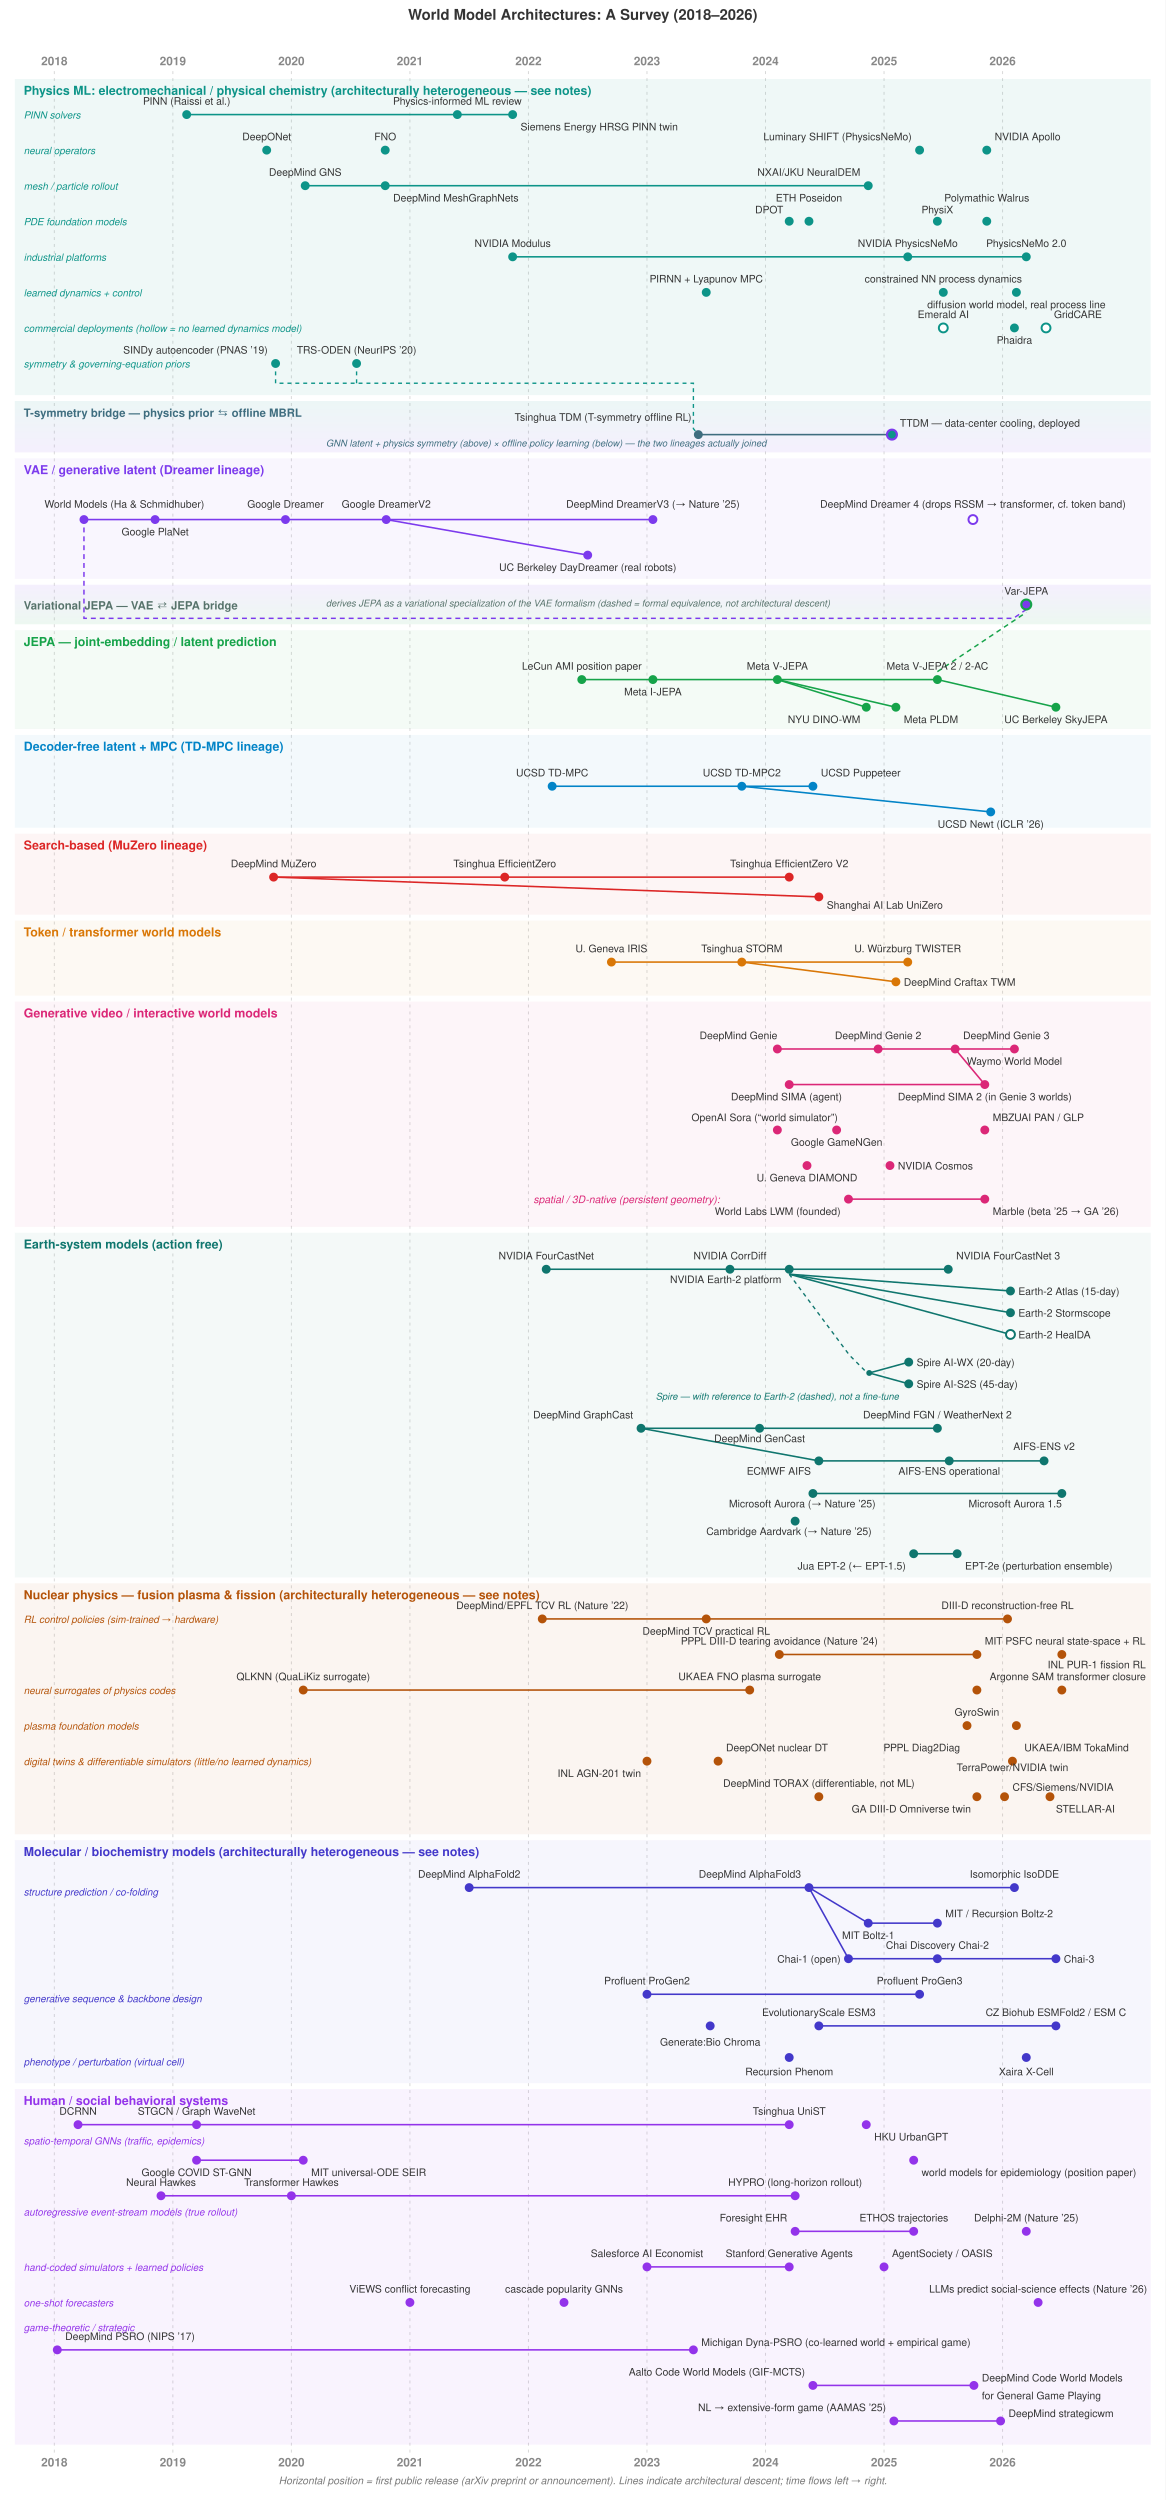
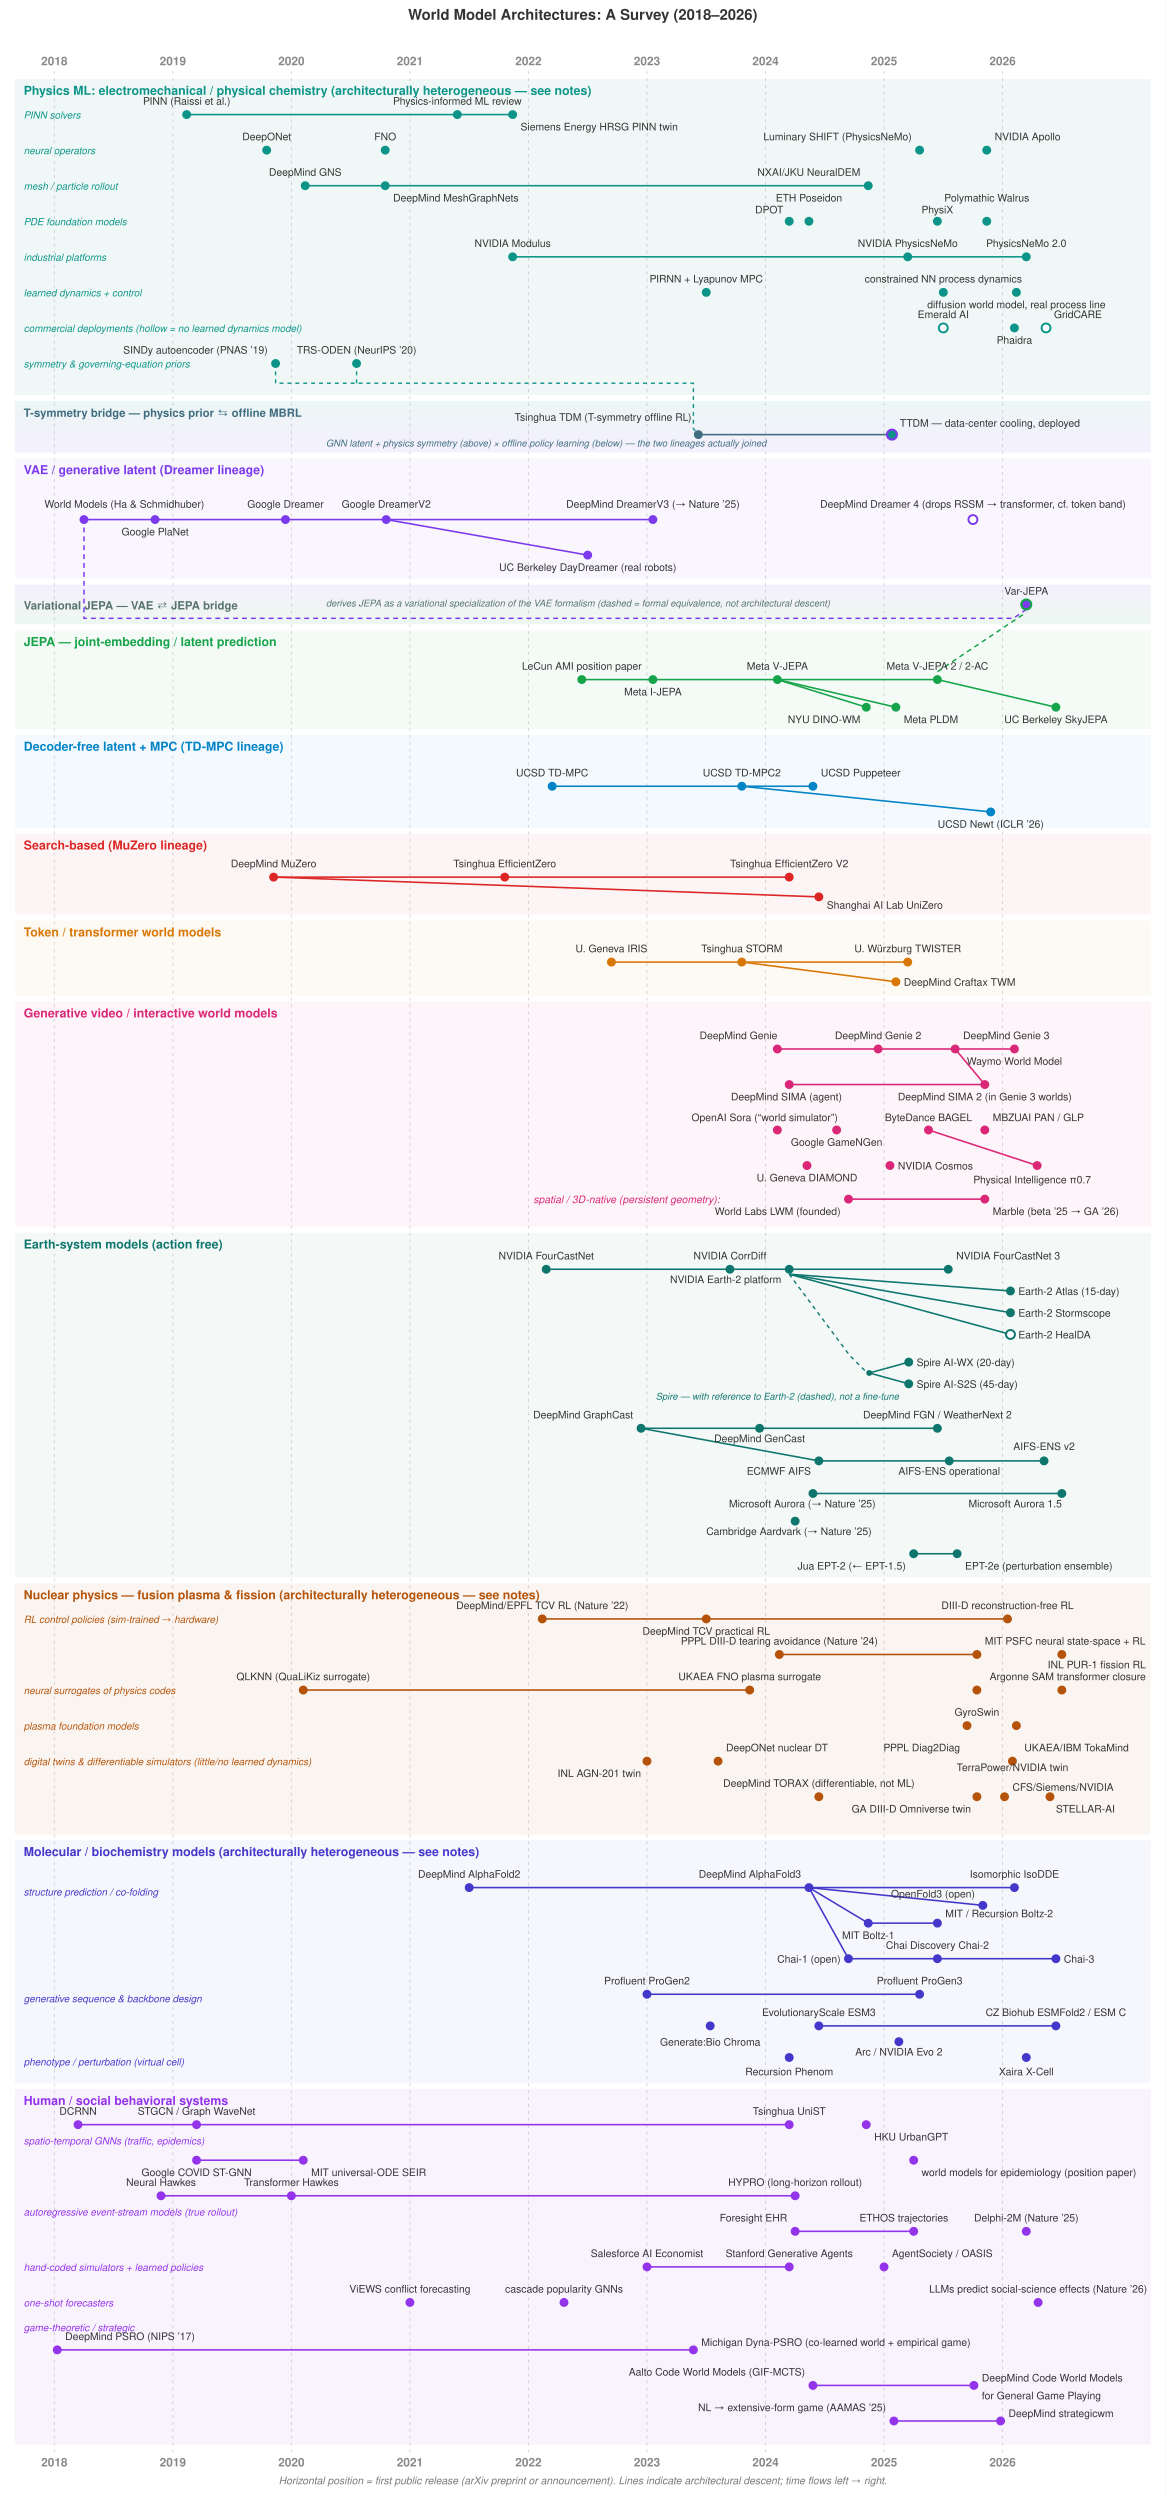
<svg xmlns="http://www.w3.org/2000/svg" viewBox="0 0 1180 2531" font-family="Helvetica, Arial, sans-serif">
  <defs>
    <linearGradient id="vaejepa" x1="0" y1="0" x2="0" y2="1">
      <stop offset="0" stop-color="#7c3aed" />
      <stop offset="1" stop-color="#16a34a" />
    </linearGradient>
    <linearGradient id="tsym" x1="0" y1="0" x2="0" y2="1">
      <stop offset="0" stop-color="#0d9488" />
      <stop offset="1" stop-color="#7c3aed" />
    </linearGradient>
  </defs>
  <rect x="0" y="0" width="1180" height="2531" fill="#ffffff" />
  <text x="590" y="20" text-anchor="middle" font-size="15" font-weight="bold" fill="#333">World Model Architectures: A Survey (2018–2026)</text>
  <g stroke="#d8d8d8" stroke-dasharray="3,4" stroke-width="1">
    <line x1="55" y1="72" x2="55" y2="2483" />
    <line x1="175" y1="72" x2="175" y2="2483" />
    <line x1="295" y1="72" x2="295" y2="2483" />
    <line x1="415" y1="72" x2="415" y2="2483" />
    <line x1="535" y1="72" x2="535" y2="2483" />
    <line x1="655" y1="72" x2="655" y2="2483" />
    <line x1="775" y1="72" x2="775" y2="2483" />
    <line x1="895" y1="72" x2="895" y2="2483" />
    <line x1="1015" y1="72" x2="1015" y2="2483" />
  </g>
  <g font-size="12" font-weight="bold" fill="#888" text-anchor="middle">
    <text x="55" y="66">2018</text>
    <text x="175" y="66">2019</text>
    <text x="295" y="66">2020</text>
    <text x="415" y="66">2021</text>
    <text x="535" y="66">2022</text>
    <text x="655" y="66">2023</text>
    <text x="775" y="66">2024</text>
    <text x="895" y="66">2025</text>
    <text x="1015" y="66">2026</text>
    <text x="55" y="2497">2018</text>
    <text x="175" y="2497">2019</text>
    <text x="295" y="2497">2020</text>
    <text x="415" y="2497">2021</text>
    <text x="535" y="2497">2022</text>
    <text x="655" y="2497">2023</text>
    <text x="775" y="2497">2024</text>
    <text x="895" y="2497">2025</text>
    <text x="1015" y="2497">2026</text>
  </g>
  <rect x="15" y="406" width="1150" height="52" fill="url(#tsym)" opacity="0.08" />
  <rect x="15" y="464" width="1150" height="122" fill="#7c3aed" opacity="0.05" />
  <rect x="15" y="592" width="1150" height="40" fill="url(#vaejepa)" opacity="0.08" />
  <rect x="15" y="638" width="1150" height="100" fill="#16a34a" opacity="0.05" />
  <rect x="15" y="1248" width="1150" height="349" fill="#0f766e" opacity="0.05" />
  <rect x="15" y="1014" width="1150" height="228" fill="#db2777" opacity="0.05" />
  <rect x="15" y="744" width="1150" height="94" fill="#0284c7" opacity="0.05" />
  <rect x="15" y="844" width="1150" height="82" fill="#dc2626" opacity="0.05" />
  <rect x="15" y="932" width="1150" height="76" fill="#d97706" opacity="0.05" />
  <text x="24" y="422" font-size="11.5" font-weight="bold" fill="#3f6d7f">T-symmetry bridge — physics prior ⇆ offline MBRL</text>
  <text x="24" y="480" font-size="12.5" font-weight="bold" fill="#7c3aed">VAE / generative latent (Dreamer lineage)</text>
  <text x="24" y="617" font-size="11.5" font-weight="bold" fill="#57736b">Variational JEPA — VAE ⇄ JEPA bridge</text>
  <text x="24" y="654" font-size="12.5" font-weight="bold" fill="#16a34a">JEPA — joint-embedding / latent prediction</text>
  <text x="24" y="1264" font-size="12.5" font-weight="bold" fill="#0f766e">Earth-system models (action free)</text>
  <text x="24" y="1030" font-size="12.5" font-weight="bold" fill="#db2777">Generative video / interactive world models</text>
  <text x="24" y="760" font-size="12.5" font-weight="bold" fill="#0284c7">Decoder-free latent + MPC (TD-MPC lineage)</text>
  <text x="24" y="860" font-size="12.5" font-weight="bold" fill="#dc2626">Search-based (MuZero lineage)</text>
  <text x="24" y="948" font-size="12.5" font-weight="bold" fill="#d97706">Token / transformer world models</text>
  <path d="M279,376 L279,388 L702,388 L702,434 L707,440" fill="none" stroke="#0d9488" stroke-width="1.4" stroke-dasharray="4,4" />
  <path d="M361,376 L361,388" fill="none" stroke="#0d9488" stroke-width="1.4" stroke-dasharray="4,4" />
  <line x1="707" y1="440" x2="903" y2="440" stroke="#3f6d7f" stroke-width="1.6" />
  <circle cx="707" cy="440" r="4.5" fill="#3f6d7f" />
  <circle cx="903" cy="440" r="5" fill="#0d9488" stroke="#7c3aed" stroke-width="2.2" />
  <g font-size="10.5" fill="#333">
    <text x="700" y="426" text-anchor="end">Tsinghua TDM (T-symmetry offline RL)</text>
    <text x="911" y="432" text-anchor="start">TTDM — data-center cooling, deployed</text>
  </g>
  <text x="330" y="452" font-size="9.5" font-style="italic" fill="#3f6d7f">GNN latent + physics symmetry (above) × offline policy learning (below) — the two lineages actually joined</text>
  <g stroke="#7c3aed" stroke-width="1.6" fill="none">
    <line x1="85" y1="526" x2="157" y2="526" />
    <line x1="157" y1="526" x2="289" y2="526" />
    <line x1="289" y1="526" x2="391" y2="526" />
    <line x1="391" y1="526" x2="661" y2="526" />
    <line x1="391" y1="526" x2="595" y2="562" />
  </g>
  <g fill="#7c3aed">
    <circle cx="85" cy="526" r="4.5" />
    <circle cx="157" cy="526" r="4.5" />
    <circle cx="289" cy="526" r="4.5" />
    <circle cx="391" cy="526" r="4.5" />
    <circle cx="661" cy="526" r="4.5" />
    <circle cx="595" cy="562" r="4.5" />
  </g>
  <g font-size="10.5" fill="#333" text-anchor="middle">
    <text x="45" y="514" text-anchor="start">World Models (Ha &amp; Schmidhuber)</text>
    <text x="157" y="542">Google PlaNet</text>
    <text x="289" y="514">Google Dreamer</text>
    <text x="391" y="514">Google DreamerV2</text>
    <text x="661" y="514">DeepMind DreamerV3 (→ Nature ’25)</text>
    <text x="985" y="514">DeepMind Dreamer 4 (drops RSSM → transformer, cf. token band)</text>
    <text x="595" y="578">UC Berkeley DayDreamer (real robots)</text>
  </g>
  <circle cx="985" cy="526" r="4.5" fill="#ffffff" stroke="#7c3aed" stroke-width="2" />
  <path d="M85,534 L85,626 L1026,626 L1039,617" fill="none" stroke="#7c3aed" stroke-width="1.5" stroke-dasharray="5,4" />
  <path d="M949,680 L1039,620" fill="none" stroke="#16a34a" stroke-width="1.5" stroke-dasharray="5,4" />
  <circle cx="1039" cy="612" r="5" fill="#7c3aed" stroke="#16a34a" stroke-width="2.2" />
  <text x="1039" y="602" font-size="10.5" fill="#333" text-anchor="middle">Var-JEPA</text>
  <text x="330" y="614" font-size="9.5" font-style="italic" fill="#57736b">derives JEPA as a variational specialization of the VAE formalism (dashed = formal equivalence, not architectural descent)</text>
  <g stroke="#16a34a" stroke-width="1.6" fill="none">
    <line x1="589" y1="688" x2="661" y2="688" />
    <line x1="661" y1="688" x2="787" y2="688" />
    <line x1="787" y1="688" x2="949" y2="688" />
    <line x1="787" y1="688" x2="877" y2="716" />
    <line x1="787" y1="688" x2="907" y2="716" />
    <line x1="949" y1="688" x2="1069" y2="716" />
  </g>
  <g fill="#16a34a">
    <circle cx="589" cy="688" r="4.5" />
    <circle cx="661" cy="688" r="4.5" />
    <circle cx="787" cy="688" r="4.5" />
    <circle cx="949" cy="688" r="4.5" />
    <circle cx="877" cy="716" r="4.5" />
    <circle cx="907" cy="716" r="4.5" />
    <circle cx="1069" cy="716" r="4.5" />
  </g>
  <g font-size="10.5" fill="#333" text-anchor="middle">
    <text x="589" y="678">LeCun AMI position paper</text>
    <text x="661" y="704">Meta I-JEPA</text>
    <text x="787" y="678">Meta V-JEPA</text>
    <text x="949" y="678">Meta V-JEPA 2 / 2-AC</text>
    <text x="871" y="732" text-anchor="end">NYU DINO-WM</text>
    <text x="915" y="732" text-anchor="start">Meta PLDM</text>
    <text x="1069" y="732">UC Berkeley SkyJEPA</text>
  </g>
  <g stroke="#0f766e" stroke-width="1.6" fill="none">
    <line x1="553" y1="1285" x2="739" y2="1285" />
    <line x1="739" y1="1285" x2="799" y2="1285" />
    <line x1="799" y1="1285" x2="960" y2="1285" />
    <line x1="799" y1="1290" x2="1023" y2="1307" />
    <line x1="799" y1="1290" x2="1023" y2="1329" />
    <line x1="799" y1="1290" x2="1023" y2="1351" />
    <line x1="880" y1="1390" x2="920" y2="1379" />
    <line x1="880" y1="1390" x2="920" y2="1401" />
    <line x1="649" y1="1446" x2="769" y2="1446" />
    <line x1="769" y1="1446" x2="949" y2="1446" />
    <line x1="649" y1="1446" x2="829" y2="1479" />
    <line x1="829" y1="1479" x2="961" y2="1479" />
    <line x1="961" y1="1479" x2="1057" y2="1479" />
    <line x1="823" y1="1512" x2="1075" y2="1512" />
    <line x1="925" y1="1573" x2="969" y2="1573" />
  </g>
  <g fill="#0f766e">
    <circle cx="553" cy="1285" r="4.5" />
    <circle cx="739" cy="1285" r="4.5" />
    <circle cx="799" cy="1285" r="4.5" />
    <circle cx="960" cy="1285" r="4.5" />
    <circle cx="1023" cy="1307" r="4.5" />
    <circle cx="1023" cy="1329" r="4.5" />
    <circle cx="880" cy="1390" r="3" />
    <circle cx="920" cy="1379" r="4.5" />
    <circle cx="920" cy="1401" r="4.5" />
    <circle cx="649" cy="1446" r="4.5" />
    <circle cx="769" cy="1446" r="4.5" />
    <circle cx="949" cy="1446" r="4.5" />
    <circle cx="829" cy="1479" r="4.5" />
    <circle cx="961" cy="1479" r="4.5" />
    <circle cx="1057" cy="1479" r="4.5" />
    <circle cx="823" cy="1512" r="4.5" />
    <circle cx="1075" cy="1512" r="4.5" />
    <circle cx="805" cy="1540" r="4.5" />
    <circle cx="925" cy="1573" r="4.5" />
    <circle cx="969" cy="1573" r="4.5" />
  </g>
  <g font-size="10.5" fill="#333" text-anchor="middle">
    <text x="553" y="1275">NVIDIA FourCastNet</text>
    <text x="739" y="1275">NVIDIA CorrDiff</text>
    <text x="791" y="1299" text-anchor="end">NVIDIA Earth-2 platform</text>
    <text x="968" y="1275" text-anchor="start">NVIDIA FourCastNet 3</text>
    <text x="1031" y="1311" text-anchor="start">Earth-2 Atlas (15-day)</text>
    <text x="1031" y="1333" text-anchor="start">Earth-2 Stormscope</text>
    <text x="1031" y="1355" text-anchor="start">Earth-2 HealDA</text>
    <text x="928" y="1383" text-anchor="start">Spire AI-WX (20-day)</text>
    <text x="928" y="1405" text-anchor="start">Spire AI-S2S (45-day)</text>
    <text x="641" y="1436" text-anchor="end">DeepMind GraphCast</text>
    <text x="769" y="1460">DeepMind GenCast</text>
    <text x="949" y="1436">DeepMind FGN / WeatherNext 2</text>
    <text x="821" y="1493" text-anchor="end">ECMWF AIFS</text>
    <text x="961" y="1493">AIFS-ENS operational</text>
    <text x="1057" y="1468">AIFS-ENS v2</text>
    <text x="738" y="1526" text-anchor="start">Microsoft Aurora (→ Nature ’25)</text>
    <text x="1075" y="1526" text-anchor="end">Microsoft Aurora 1.5</text>
    <text x="715" y="1554" text-anchor="start">Cambridge Aardvark (→ Nature ’25)</text>
    <text x="917" y="1589" text-anchor="end">Jua EPT-2 (← EPT-1.5)</text>
    <text x="977" y="1589" text-anchor="start">EPT-2e (perturbation ensemble)</text>
  </g>
  <circle cx="1023" cy="1351" r="4.5" fill="#ffffff" stroke="#0f766e" stroke-width="2" />
  <path d="M799,1290 L860,1372 L876,1388" fill="none" stroke="#0f766e" stroke-width="1.4" stroke-dasharray="4,4" />
  <text x="910" y="1417" text-anchor="end" font-size="9.5" font-style="italic" fill="#0f766e">Spire — with reference to Earth-2 (dashed), not a fine-tune</text>
  <rect x="15" y="1863" width="1150" height="246" fill="#4338ca" opacity="0.05" />
  <text x="24" y="1879" font-size="12.5" font-weight="bold" fill="#4338ca">Molecular / biochemistry models (architecturally heterogeneous — see notes)</text>
  <text x="24" y="1919" font-size="10" font-style="italic" fill="#4338ca">structure prediction / co-folding</text>
  <text x="24" y="2027" font-size="10" font-style="italic" fill="#4338ca">generative sequence &amp; backbone design</text>
  <text x="24" y="2091" font-size="10" font-style="italic" fill="#4338ca">phenotype / perturbation (virtual cell)</text>
  <g stroke="#4338ca" stroke-width="1.6" fill="none">
    <line x1="475" y1="1911" x2="819" y2="1911" />
    <line x1="819" y1="1911" x2="1027" y2="1911" />
    <line x1="819" y1="1911" x2="879" y2="1947" />
    <line x1="879" y1="1947" x2="949" y2="1947" />
+     <line x1="819" y1="1911" x2="995" y2="1929" />
    <line x1="819" y1="1911" x2="859" y2="1983" />
    <line x1="859" y1="1983" x2="949" y2="1983" />
    <line x1="949" y1="1983" x2="1069" y2="1983" />
    <line x1="655" y1="2019" x2="931" y2="2019" />
    <line x1="829" y1="2051" x2="1069" y2="2051" />
  </g>
  <g fill="#4338ca">
    <circle cx="475" cy="1911" r="4.5" />
    <circle cx="819" cy="1911" r="4.5" />
    <circle cx="1027" cy="1911" r="4.5" />
+     <circle cx="995" cy="1929" r="4.5" />
+     <circle cx="910" cy="2067" r="4.5" />
    <circle cx="879" cy="1947" r="4.5" />
    <circle cx="949" cy="1947" r="4.5" />
    <circle cx="859" cy="1983" r="4.5" />
    <circle cx="949" cy="1983" r="4.5" />
    <circle cx="1069" cy="1983" r="4.5" />
    <circle cx="655" cy="2019" r="4.5" />
    <circle cx="931" cy="2019" r="4.5" />
    <circle cx="719" cy="2051" r="4.5" />
    <circle cx="829" cy="2051" r="4.5" />
    <circle cx="1069" cy="2051" r="4.5" />
    <circle cx="799" cy="2083" r="4.5" />
    <circle cx="1039" cy="2083" r="4.5" />
  </g>
  <g font-size="10.5" fill="#333" text-anchor="middle">
    <text x="475" y="1901">DeepMind AlphaFold2</text>
    <text x="811" y="1901" text-anchor="end">DeepMind AlphaFold3</text>
    <text x="1027" y="1901">Isomorphic IsoDDE</text>
+     <text x="995" y="1921" text-anchor="end" dx="-8">OpenFold3 (open)</text>
    <text x="879" y="1963">MIT Boltz-1</text>
    <text x="957" y="1941" text-anchor="start">MIT / Recursion Boltz-2</text>
    <text x="851" y="1987" text-anchor="end">Chai-1 (open)</text>
    <text x="949" y="1973">Chai Discovery Chai-2</text>
    <text x="1077" y="1987" text-anchor="start">Chai-3</text>
    <text x="655" y="2009">Profluent ProGen2</text>
    <text x="931" y="2009">Profluent ProGen3</text>
    <text x="719" y="2071">Generate:Bio Chroma</text>
    <text x="829" y="2041">EvolutionaryScale ESM3</text>
    <text x="1069" y="2041">CZ Biohub ESMFold2 / ESM C</text>
+     <text x="910" y="2081">Arc / NVIDIA Evo 2</text>
    <text x="799" y="2101">Recursion Phenom</text>
    <text x="1039" y="2101">Xaira X-Cell</text>
  </g>
  <rect x="15" y="1603" width="1150" height="254" fill="#b45309" opacity="0.06" />
  <text x="24" y="1619" font-size="12.5" font-weight="bold" fill="#b45309">Nuclear physics — fusion plasma &amp; fission (architecturally heterogeneous — see notes)</text>
  <text x="24" y="1643" font-size="10" font-style="italic" fill="#b45309">RL control policies (sim-trained → hardware)</text>
  <text x="24" y="1715" font-size="10" font-style="italic" fill="#b45309">neural surrogates of physics codes</text>
  <text x="24" y="1751" font-size="10" font-style="italic" fill="#b45309">plasma foundation models</text>
  <text x="24" y="1787" font-size="10" font-style="italic" fill="#b45309">digital twins &amp; differentiable simulators (little/no learned dynamics)</text>
  <g stroke="#b45309" stroke-width="1.6" fill="none">
    <line x1="549" y1="1639" x2="715" y2="1639" />
    <line x1="715" y1="1639" x2="1020" y2="1639" />
    <line x1="789" y1="1675" x2="989" y2="1675" />
    <line x1="307" y1="1711" x2="759" y2="1711" />
  </g>
  <g fill="#b45309">
    <circle cx="549" cy="1639" r="4.5" />
    <circle cx="715" cy="1639" r="4.5" />
    <circle cx="1020" cy="1639" r="4.5" />
    <circle cx="789" cy="1675" r="4.5" />
    <circle cx="989" cy="1675" r="4.5" />
    <circle cx="1075" cy="1675" r="4.5" />
    <circle cx="307" cy="1711" r="4.5" />
    <circle cx="759" cy="1711" r="4.5" />
    <circle cx="989" cy="1711" r="4.5" />
    <circle cx="1075" cy="1711" r="4.5" />
    <circle cx="979" cy="1747" r="4.5" />
    <circle cx="1029" cy="1747" r="4.5" />
    <circle cx="655" cy="1783" r="4.5" />
    <circle cx="727" cy="1783" r="4.5" />
    <circle cx="1025" cy="1783" r="4.5" />
    <circle cx="829" cy="1819" r="4.5" />
    <circle cx="989" cy="1819" r="4.5" />
    <circle cx="1017" cy="1819" r="4.5" />
    <circle cx="1063" cy="1819" r="4.5" />
  </g>
  <g font-size="10.5" fill="#333" text-anchor="middle">
    <text x="549" y="1629">DeepMind/EPFL TCV RL (Nature ’22)</text>
    <text x="715" y="1655">DeepMind TCV practical RL</text>
    <text x="1020" y="1629">DIII-D reconstruction-free RL</text>
    <text x="789" y="1665">PPPL DIII-D tearing avoidance (Nature ’24)</text>
    <text x="997" y="1665" text-anchor="start">MIT PSFC neural state-space + RL</text>
    <text x="1160" y="1689" text-anchor="end">INL PUR-1 fission RL</text>
    <text x="307" y="1701">QLKNN (QuaLiKiz surrogate)</text>
    <text x="759" y="1701">UKAEA FNO plasma surrogate</text>
    <text x="989" y="1737">GyroSwin</text>
    <text x="1160" y="1701" text-anchor="end">Argonne SAM transformer closure</text>
    <text x="972" y="1773" text-anchor="end">PPPL Diag2Diag</text>
    <text x="1037" y="1773" text-anchor="start">UKAEA/IBM TokaMind</text>
    <text x="649" y="1799" text-anchor="end">INL AGN-201 twin</text>
    <text x="735" y="1773" text-anchor="start">DeepONet nuclear DT</text>
    <text x="1025" y="1793">TerraPower/NVIDIA twin</text>
    <text x="829" y="1809">DeepMind TORAX (differentiable, not ML)</text>
    <text x="983" y="1835" text-anchor="end">GA DIII-D Omniverse twin</text>
    <text x="1025" y="1813" text-anchor="start">CFS/Siemens/NVIDIA</text>
    <text x="1069" y="1835" text-anchor="start">STELLAR-AI</text>
  </g>
  <rect x="15" y="80" width="1150" height="320" fill="#0d9488" opacity="0.07" />
  <text x="24" y="96" font-size="12.5" font-weight="bold" fill="#0d9488">Physics ML: electromechanical / physical chemistry (architecturally heterogeneous — see notes)</text>
  <text x="24" y="120" font-size="10" font-style="italic" fill="#0d9488">PINN solvers</text>
  <text x="24" y="156" font-size="10" font-style="italic" fill="#0d9488">neural operators</text>
  <text x="24" y="192" font-size="10" font-style="italic" fill="#0d9488">mesh / particle rollout</text>
  <text x="24" y="228" font-size="10" font-style="italic" fill="#0d9488">PDE foundation models</text>
  <text x="24" y="264" font-size="10" font-style="italic" fill="#0d9488">industrial platforms</text>
  <text x="24" y="300" font-size="10" font-style="italic" fill="#0d9488">learned dynamics + control</text>
  <text x="24" y="336" font-size="10" font-style="italic" fill="#0d9488">commercial deployments (hollow = no learned dynamics model)</text>
  <text x="24" y="372" font-size="10" font-style="italic" fill="#0d9488">symmetry &amp; governing-equation priors</text>
  <g stroke="#0d9488" stroke-width="1.6" fill="none">
    <line x1="189" y1="116" x2="463" y2="116" />
    <line x1="463" y1="116" x2="519" y2="116" />
    <line x1="309" y1="188" x2="390" y2="188" />
    <line x1="390" y1="188" x2="879" y2="188" />
    <line x1="519" y1="260" x2="919" y2="260" />
    <line x1="919" y1="260" x2="1039" y2="260" />
  </g>
  <g fill="#0d9488">
    <circle cx="189" cy="116" r="4.5" />
    <circle cx="463" cy="116" r="4.5" />
    <circle cx="519" cy="116" r="4.5" />
    <circle cx="270" cy="152" r="4.5" />
    <circle cx="390" cy="152" r="4.5" />
    <circle cx="931" cy="152" r="4.5" />
    <circle cx="999" cy="152" r="4.5" />
    <circle cx="309" cy="188" r="4.5" />
    <circle cx="390" cy="188" r="4.5" />
    <circle cx="879" cy="188" r="4.5" />
    <circle cx="799" cy="224" r="4.5" />
    <circle cx="819" cy="224" r="4.5" />
    <circle cx="949" cy="224" r="4.5" />
    <circle cx="999" cy="224" r="4.5" />
    <circle cx="519" cy="260" r="4.5" />
    <circle cx="919" cy="260" r="4.5" />
    <circle cx="1039" cy="260" r="4.5" />
    <circle cx="715" cy="296" r="4.5" />
    <circle cx="955" cy="296" r="4.5" />
    <circle cx="1029" cy="296" r="4.5" />
    <circle cx="1027" cy="332" r="4.5" />
    <circle cx="279" cy="368" r="4.5" />
    <circle cx="361" cy="368" r="4.5" />
  </g>
  <g font-size="10.5" fill="#333" text-anchor="middle">
    <text x="189" y="106">PINN (Raissi et al.)</text>
    <text x="463" y="106">Physics-informed ML review</text>
    <text x="527" y="132" text-anchor="start">Siemens Energy HRSG PINN twin</text>
    <text x="270" y="142">DeepONet</text>
    <text x="390" y="142">FNO</text>
    <text x="923" y="142" text-anchor="end">Luminary SHIFT (PhysicsNeMo)</text>
    <text x="1007" y="142" text-anchor="start">NVIDIA Apollo</text>
    <text x="309" y="178">DeepMind GNS</text>
    <text x="398" y="204" text-anchor="start">DeepMind MeshGraphNets</text>
    <text x="871" y="178" text-anchor="end">NXAI/JKU NeuralDEM</text>
    <text x="793" y="216" text-anchor="end">DPOT</text>
    <text x="819" y="204">ETH Poseidon</text>
    <text x="949" y="216">PhysiX</text>
    <text x="999" y="204">Polymathic Walrus</text>
    <text x="519" y="250">NVIDIA Modulus</text>
    <text x="919" y="250">NVIDIA PhysicsNeMo</text>
    <text x="1039" y="250">PhysicsNeMo 2.0</text>
    <text x="715" y="286">PIRNN + Lyapunov MPC</text>
    <text x="955" y="286">constrained NN process dynamics</text>
    <text x="1029" y="312">diffusion world model, real process line</text>
    <text x="955" y="322">Emerald AI</text>
    <text x="1027" y="348">Phaidra</text>
    <text x="1067" y="322" text-anchor="start">GridCARE</text>
    <text x="271" y="358" text-anchor="end">SINDy autoencoder (PNAS ’19)</text>
    <text x="361" y="358">TRS-ODEN (NeurIPS ’20)</text>
  </g>
  <circle cx="955" cy="332" r="4.5" fill="#ffffff" stroke="#0d9488" stroke-width="2" />
  <circle cx="1059" cy="332" r="4.5" fill="#ffffff" stroke="#0d9488" stroke-width="2" />
  <rect x="15" y="2115" width="1150" height="360" fill="#9333ea" opacity="0.06" />
  <text x="24" y="2131" font-size="12.5" font-weight="bold" fill="#9333ea">Human / social behavioral systems</text>
  <text x="24" y="2171" font-size="10" font-style="italic" fill="#9333ea">spatio-temporal GNNs (traffic, epidemics)</text>
  <text x="24" y="2243" font-size="10" font-style="italic" fill="#9333ea">autoregressive event-stream models (true rollout)</text>
  <text x="24" y="2299" font-size="10" font-style="italic" fill="#9333ea">hand-coded simulators + learned policies</text>
  <text x="24" y="2335" font-size="10" font-style="italic" fill="#9333ea">one-shot forecasters</text>
  <text x="24" y="2360" font-size="10" font-style="italic" fill="#9333ea">game-theoretic / strategic</text>
  <g stroke="#9333ea" stroke-width="1.6" fill="none">
    <line x1="79" y1="2151" x2="199" y2="2151" />
    <line x1="199" y1="2151" x2="799" y2="2151" />
    <line x1="199" y1="2187" x2="307" y2="2187" />
    <line x1="163" y1="2223" x2="295" y2="2223" />
    <line x1="295" y1="2223" x2="805" y2="2223" />
    <line x1="805" y1="2259" x2="925" y2="2259" />
    <line x1="655" y1="2295" x2="799" y2="2295" />
    <line x1="58" y1="2379" x2="702" y2="2379" />
    <line x1="823" y1="2415" x2="986" y2="2415" />
    <line x1="905" y1="2451" x2="1013" y2="2451" />
  </g>
  <g fill="#9333ea">
    <circle cx="79" cy="2151" r="4.5" />
    <circle cx="199" cy="2151" r="4.5" />
    <circle cx="799" cy="2151" r="4.5" />
    <circle cx="877" cy="2151" r="4.5" />
    <circle cx="199" cy="2187" r="4.5" />
    <circle cx="307" cy="2187" r="4.5" />
    <circle cx="925" cy="2187" r="4.5" />
    <circle cx="163" cy="2223" r="4.5" />
    <circle cx="295" cy="2223" r="4.5" />
    <circle cx="805" cy="2223" r="4.5" />
    <circle cx="805" cy="2259" r="4.5" />
    <circle cx="925" cy="2259" r="4.5" />
    <circle cx="1039" cy="2259" r="4.5" />
    <circle cx="655" cy="2295" r="4.5" />
    <circle cx="799" cy="2295" r="4.5" />
    <circle cx="895" cy="2295" r="4.5" />
    <circle cx="415" cy="2331" r="4.5" />
    <circle cx="571" cy="2331" r="4.5" />
    <circle cx="1051" cy="2331" r="4.5" />
    <circle cx="58" cy="2379" r="4.5" />
    <circle cx="702" cy="2379" r="4.5" />
    <circle cx="823" cy="2415" r="4.5" />
    <circle cx="986" cy="2415" r="4.5" />
    <circle cx="905" cy="2451" r="4.5" />
    <circle cx="1013" cy="2451" r="4.5" />
  </g>
  <g font-size="10.5" fill="#333" text-anchor="middle">
    <text x="79" y="2141">DCRNN</text>
    <text x="199" y="2141">STGCN / Graph WaveNet</text>
    <text x="799" y="2141">Tsinghua UniST</text>
    <text x="885" y="2167" text-anchor="start">HKU UrbanGPT</text>
    <text x="199" y="2203">Google COVID ST-GNN</text>
    <text x="315" y="2203" text-anchor="start">MIT universal-ODE SEIR</text>
    <text x="933" y="2203" text-anchor="start">world models for epidemiology (position paper)</text>
    <text x="163" y="2213">Neural Hawkes</text>
    <text x="295" y="2213">Transformer Hawkes</text>
    <text x="805" y="2213">HYPRO (long-horizon rollout)</text>
    <text x="797" y="2249" text-anchor="end">Foresight EHR</text>
    <text x="960" y="2249" text-anchor="end">ETHOS trajectories</text>
    <text x="1039" y="2249">Delphi-2M (Nature ’25)</text>
    <text x="655" y="2285">Salesforce AI Economist</text>
    <text x="799" y="2285">Stanford Generative Agents</text>
    <text x="903" y="2285" text-anchor="start">AgentSociety / OASIS</text>
    <text x="415" y="2321">ViEWS conflict forecasting</text>
    <text x="571" y="2321">cascade popularity GNNs</text>
    <text x="1051" y="2321">LLMs predict social-science effects (Nature ’26)</text>
    <text x="66" y="2369" text-anchor="start">DeepMind PSRO (NIPS ’17)</text>
    <text x="710" y="2375" text-anchor="start">Michigan Dyna-PSRO (co-learned world + empirical game)</text>
    <text x="815" y="2405" text-anchor="end">Aalto Code World Models (GIF-MCTS)</text>
    <text x="994" y="2411" text-anchor="start">DeepMind Code World Models</text>
    <text x="994" y="2429" text-anchor="start">for General Game Playing</text>
    <text x="897" y="2441" text-anchor="end">NL → extensive-form game (AAMAS ’25)</text>
    <text x="1021" y="2447" text-anchor="start">DeepMind strategicwm</text>
  </g>
  <g stroke="#db2777" stroke-width="1.6" fill="none">
    <line x1="787" y1="1062" x2="889" y2="1062" />
    <line x1="889" y1="1062" x2="967" y2="1062" />
    <line x1="967" y1="1062" x2="1027" y2="1062" />
    <line x1="799" y1="1098" x2="997" y2="1098" />
    <line x1="967" y1="1062" x2="997" y2="1098" />
    <line x1="859" y1="1214" x2="997" y2="1214" />
+     <line x1="940" y1="1144" x2="1050" y2="1180" />
  </g>
  <g fill="#db2777">
    <circle cx="787" cy="1062" r="4.5" />
    <circle cx="889" cy="1062" r="4.5" />
    <circle cx="967" cy="1062" r="4.5" />
    <circle cx="1027" cy="1062" r="4.5" />
    <circle cx="799" cy="1098" r="4.5" />
    <circle cx="997" cy="1098" r="4.5" />
    <circle cx="787" cy="1144" r="4.5" />
    <circle cx="847" cy="1144" r="4.5" />
    <circle cx="997" cy="1144" r="4.5" />
+     <circle cx="940" cy="1144" r="4.5" />
+     <circle cx="1050" cy="1180" r="4.5" />
    <circle cx="817" cy="1180" r="4.5" />
    <circle cx="901" cy="1180" r="4.5" />
    <circle cx="859" cy="1214" r="4.5" />
    <circle cx="997" cy="1214" r="4.5" />
  </g>
  <g font-size="10.5" fill="#333" text-anchor="middle">
    <text x="787" y="1052" text-anchor="end">DeepMind Genie</text>
    <text x="889" y="1052">DeepMind Genie 2</text>
    <text x="975" y="1052" text-anchor="start">DeepMind Genie 3</text>
    <text x="1027" y="1078">Waymo World Model</text>
    <text x="740" y="1114" text-anchor="start">DeepMind SIMA (agent)</text>
    <text x="997" y="1114">DeepMind SIMA 2 (in Genie 3 worlds)</text>
    <text x="700" y="1135" text-anchor="start">OpenAI Sora (“world simulator”)</text>
    <text x="847" y="1160">Google GameNGen</text>
    <text x="1005" y="1135" text-anchor="start">MBZUAI PAN / GLP</text>
+     <text x="940" y="1135">ByteDance BAGEL</text>
+     <text x="1045" y="1198">Physical Intelligence π0.7</text>
    <text x="817" y="1196">U. Geneva DIAMOND</text>
    <text x="909" y="1184" text-anchor="start">NVIDIA Cosmos</text>
    <text x="540" y="1218" text-anchor="start" font-style="italic" fill="#db2777">spatial / 3D-native (persistent geometry):</text>
    <text x="851" y="1230" text-anchor="end">World Labs LWM (founded)</text>
    <text x="1005" y="1230" text-anchor="start">Marble (beta ’25 → GA ’26)</text>
  </g>
  <g stroke="#0284c7" stroke-width="1.6" fill="none">
    <line x1="559" y1="796" x2="751" y2="796" />
    <line x1="751" y1="796" x2="823" y2="796" />
    <line x1="751" y1="796" x2="1003" y2="822" />
  </g>
  <g fill="#0284c7">
    <circle cx="559" cy="796" r="4.5" />
    <circle cx="751" cy="796" r="4.5" />
    <circle cx="823" cy="796" r="4.5" />
    <circle cx="1003" cy="822" r="4.5" />
  </g>
  <g font-size="10.5" fill="#333" text-anchor="middle">
    <text x="559" y="786">UCSD TD-MPC</text>
    <text x="751" y="786">UCSD TD-MPC2</text>
    <text x="831" y="786" text-anchor="start">UCSD Puppeteer</text>
    <text x="1003" y="838">UCSD Newt (ICLR ’26)</text>
  </g>
  <g stroke="#dc2626" stroke-width="1.6" fill="none">
    <line x1="277" y1="888" x2="511" y2="888" />
    <line x1="511" y1="888" x2="799" y2="888" />
    <line x1="277" y1="888" x2="829" y2="908" />
  </g>
  <g fill="#dc2626">
    <circle cx="277" cy="888" r="4.5" />
    <circle cx="511" cy="888" r="4.5" />
    <circle cx="799" cy="888" r="4.5" />
    <circle cx="829" cy="908" r="4.5" />
  </g>
  <g font-size="10.5" fill="#333" text-anchor="middle">
    <text x="277" y="878">DeepMind MuZero</text>
    <text x="511" y="878">Tsinghua EfficientZero</text>
    <text x="799" y="878">Tsinghua EfficientZero V2</text>
    <text x="837" y="920" text-anchor="start">Shanghai AI Lab UniZero</text>
  </g>
  <g stroke="#d97706" stroke-width="1.6" fill="none">
    <line x1="619" y1="974" x2="751" y2="974" />
    <line x1="751" y1="974" x2="919" y2="974" />
    <line x1="751" y1="974" x2="907" y2="994" />
  </g>
  <g fill="#d97706">
    <circle cx="619" cy="974" r="4.5" />
    <circle cx="751" cy="974" r="4.5" />
    <circle cx="919" cy="974" r="4.5" />
    <circle cx="907" cy="994" r="4.5" />
  </g>
  <g font-size="10.5" fill="#333" text-anchor="middle">
    <text x="619" y="964">U. Geneva IRIS</text>
    <text x="751" y="964">Tsinghua STORM</text>
    <text x="919" y="964">U. Würzburg TWISTER</text>
    <text x="915" y="998" text-anchor="start">DeepMind Craftax TWM</text>
  </g>
  <text x="590" y="2515" text-anchor="middle" font-size="10.5" fill="#777" font-style="italic">Horizontal position = first public release (arXiv preprint or announcement). Lines indicate architectural descent; time flows left → right.</text>
</svg>
